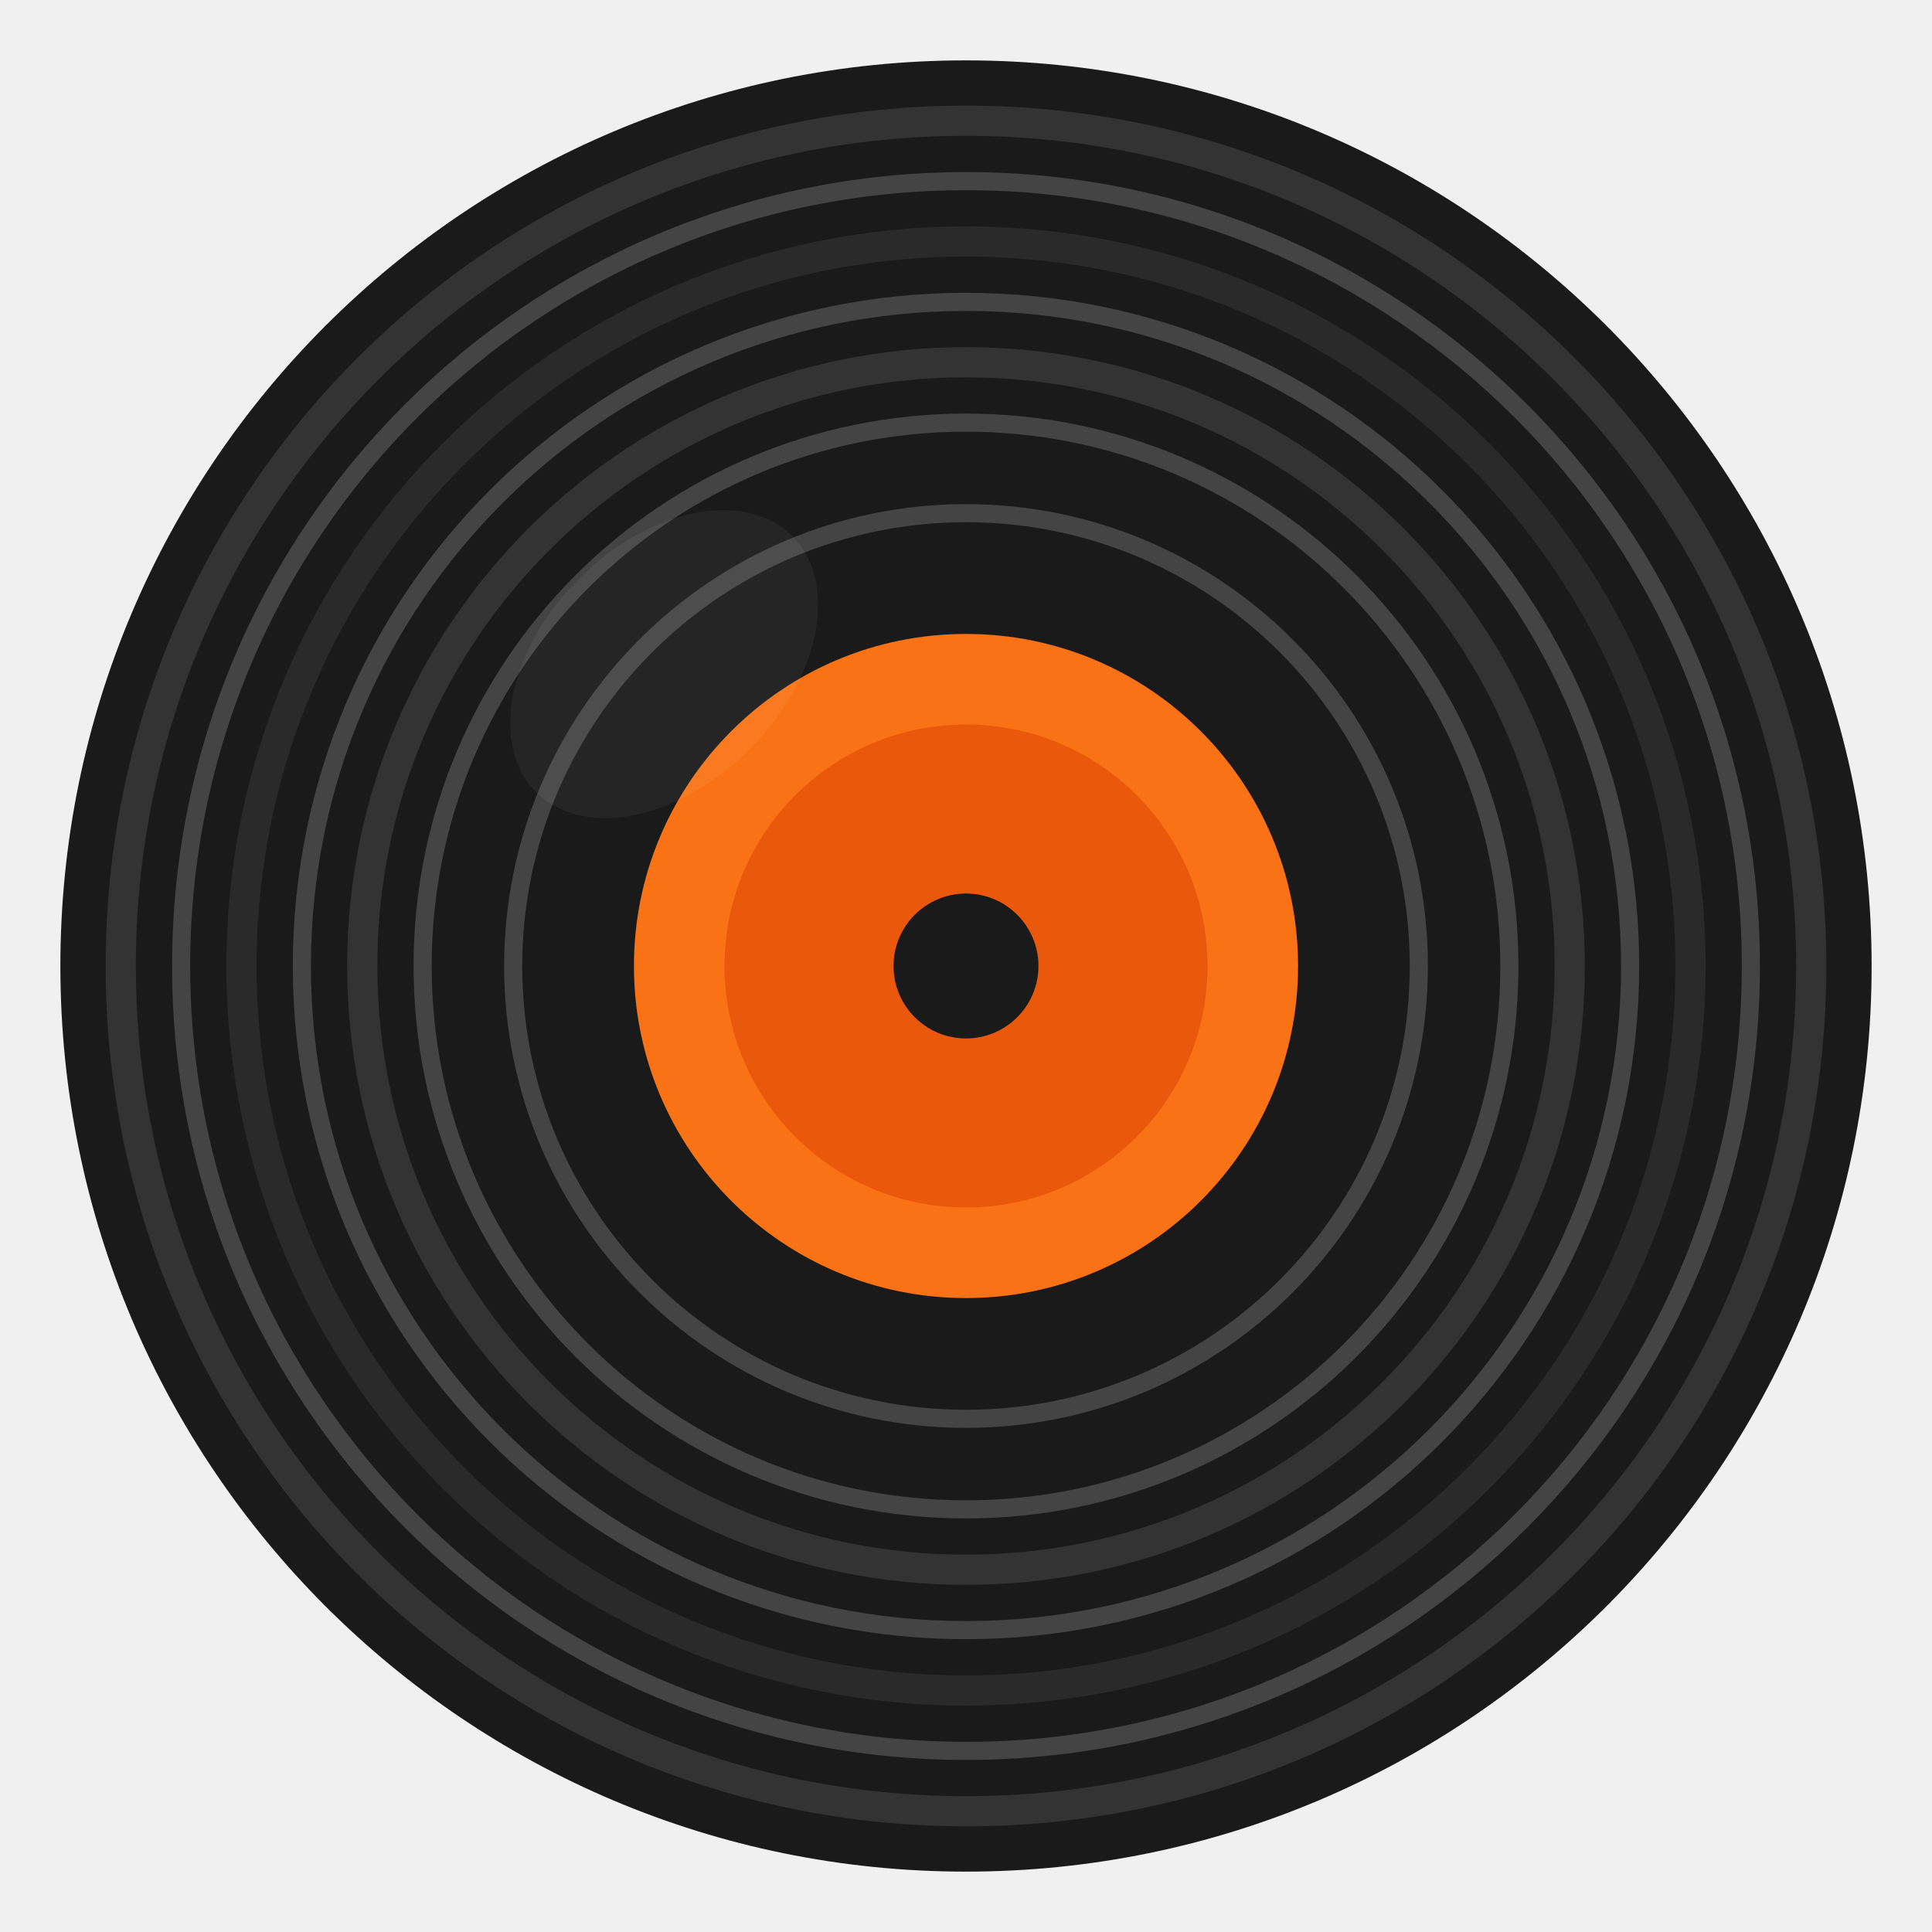
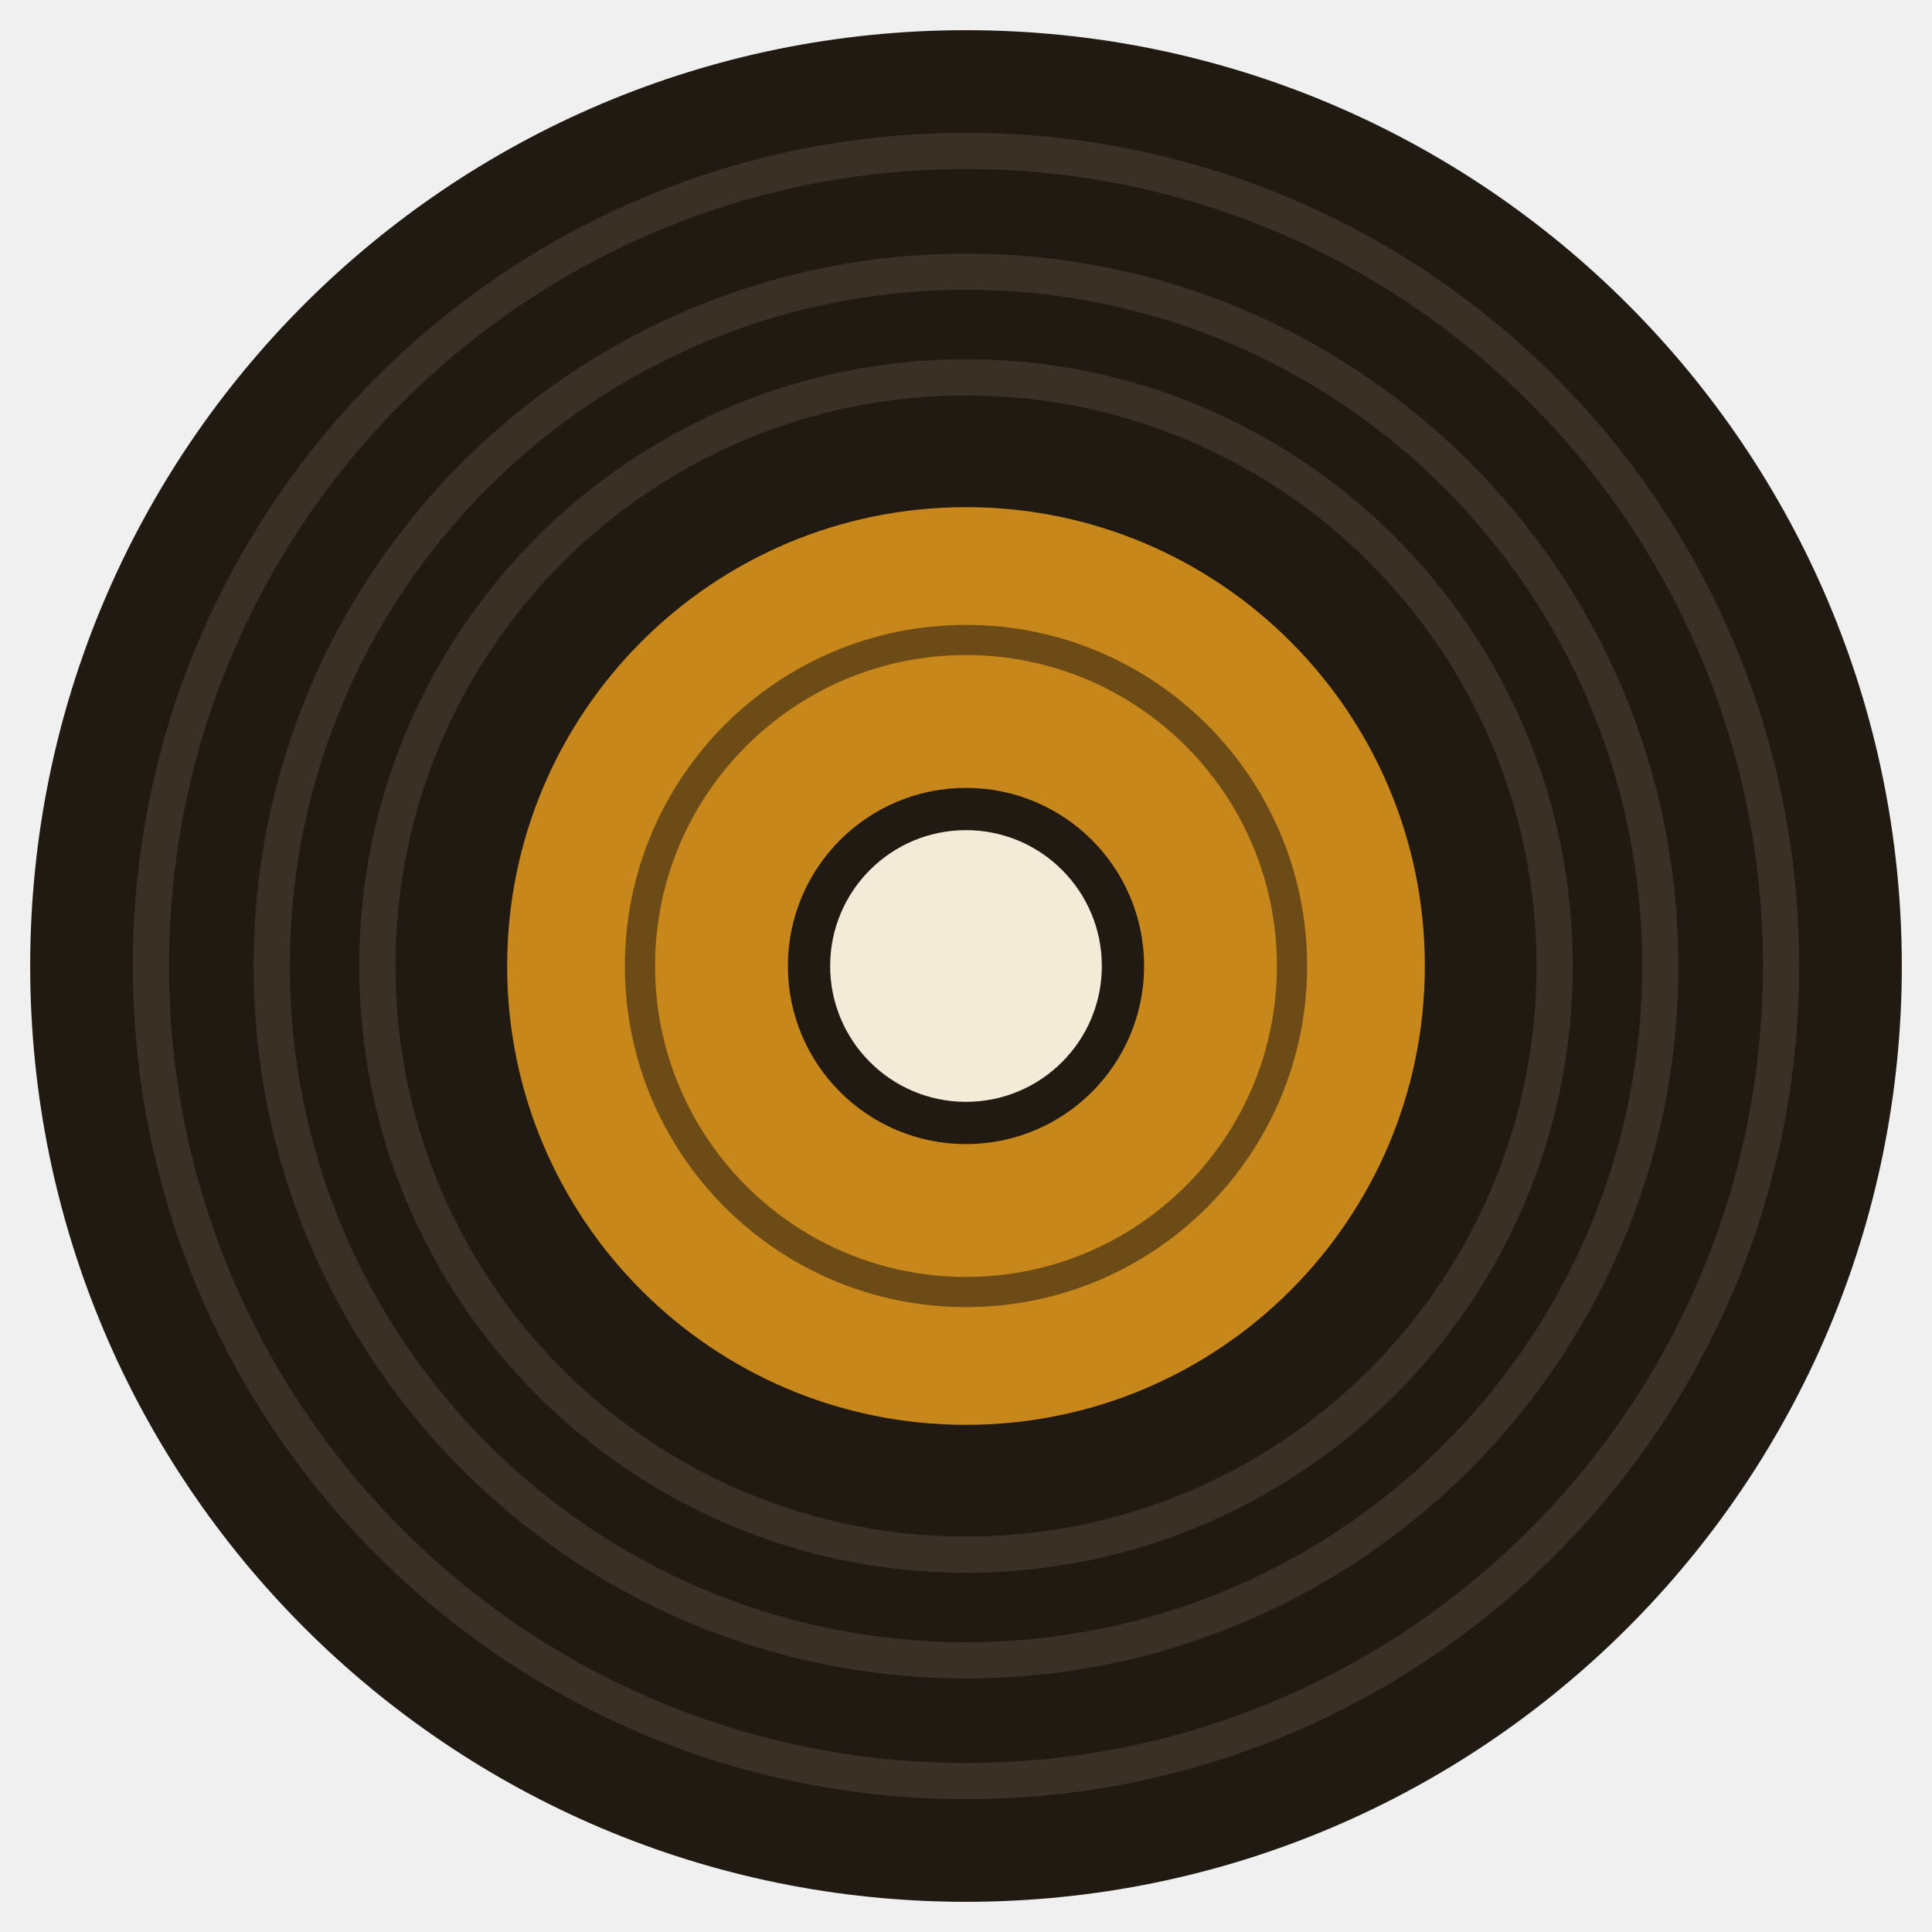
<svg xmlns="http://www.w3.org/2000/svg" width="32" height="32" viewBox="0 0 32 32">
-   <circle cx="16" cy="16" r="15" fill="#1a1a1a" />
-   <circle cx="16" cy="16" r="14" fill="none" stroke="#333" stroke-width="0.5" />
-   <circle cx="16" cy="16" r="12" fill="none" stroke="#2a2a2a" stroke-width="0.5" />
-   <circle cx="16" cy="16" r="10" fill="none" stroke="#333" stroke-width="0.5" />
-   <circle cx="16" cy="16" r="13" fill="none" stroke="#444" stroke-width="0.3" />
-   <circle cx="16" cy="16" r="11" fill="none" stroke="#444" stroke-width="0.3" />
-   <circle cx="16" cy="16" r="9" fill="none" stroke="#444" stroke-width="0.3" />
-   <circle cx="16" cy="16" r="7.5" fill="none" stroke="#444" stroke-width="0.3" />
-   <circle cx="16" cy="16" r="5.5" fill="#f97316" />
-   <circle cx="16" cy="16" r="4" fill="#ea580c" />
-   <circle cx="16" cy="16" r="1.2" fill="#1a1a1a" />
-   <ellipse cx="11" cy="11" rx="3" ry="2" fill="#fff" opacity="0.05" transform="rotate(-45 11 11)" />
+   <circle cx="16" cy="16" r="15.5" fill="#211a12" />
+   <circle cx="16" cy="16" r="13.5" fill="none" stroke="#3a3025" stroke-width="0.6" />
+   <circle cx="16" cy="16" r="11.5" fill="none" stroke="#3a3025" stroke-width="0.6" />
+   <circle cx="16" cy="16" r="9.75" fill="none" stroke="#3a3025" stroke-width="0.6" />
+   <circle cx="16" cy="16" r="8" fill="#c8871a" />
+   <circle cx="16" cy="16" r="8" fill="none" stroke="#211a12" stroke-width="0.8" />
+   <circle cx="16" cy="16" r="5.4" fill="none" stroke="#211a12" stroke-width="0.5" opacity="0.55" />
+   <circle cx="16" cy="16" r="2.6" fill="#f3ead8" />
+   <circle cx="16" cy="16" r="2.6" fill="none" stroke="#211a12" stroke-width="0.7" />
</svg>
